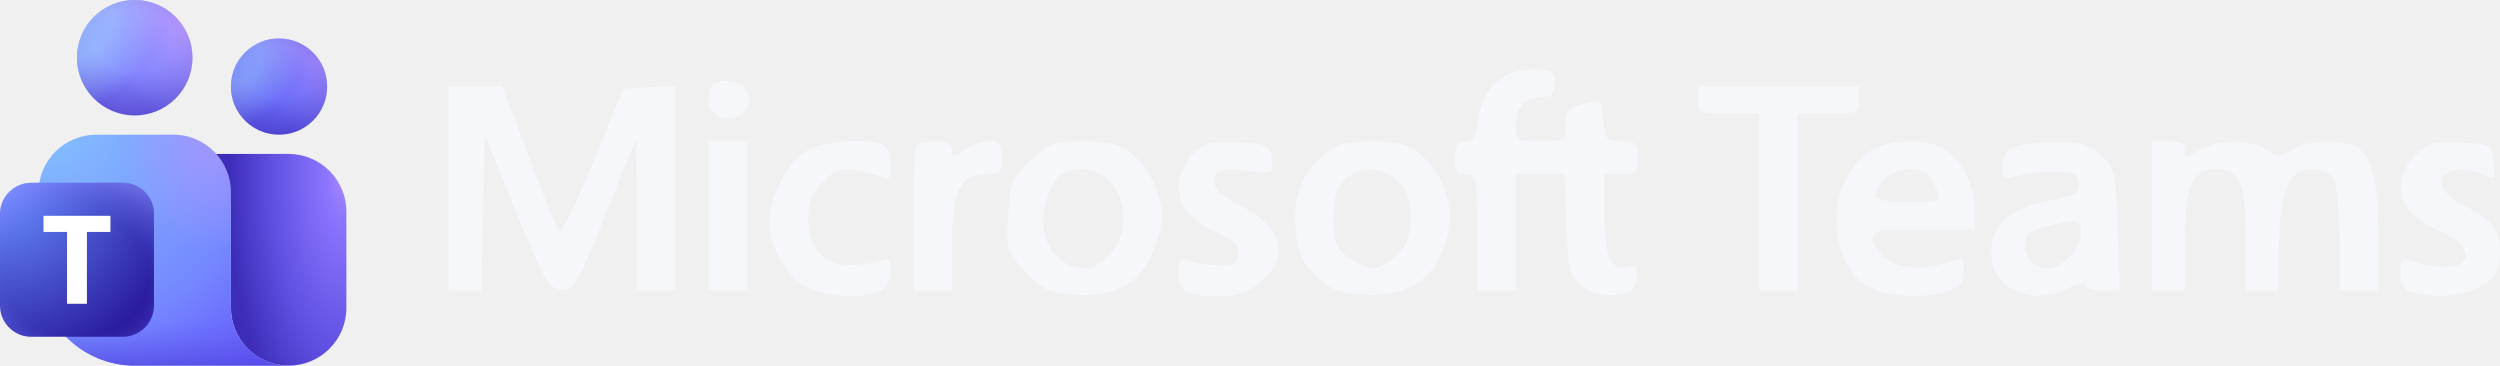
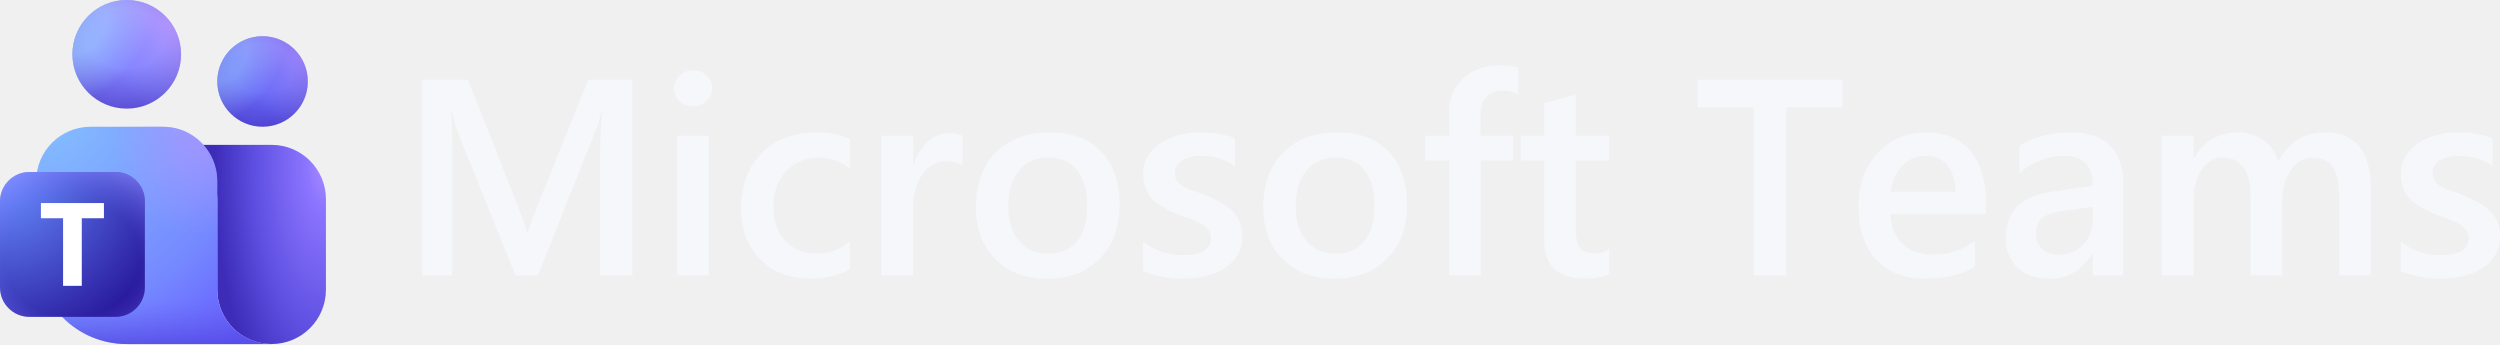
- <svg xmlns="http://www.w3.org/2000/svg" viewBox="0 0 683.761 100.0" fill="none">
-   <svg fill="none" viewBox="0 0 683.761 100" x="0" y="0" width="683.761" height="100.0">
+ <svg xmlns="http://www.w3.org/2000/svg" viewBox="0 0 726.672 100.0" fill="none">
+   <svg fill="none" viewBox="0 0 726.672 100" x="0" y="0" width="726.672" height="100.0">
    <svg fill="none" viewBox="4 4 36 38" x="0" y="0.0" width="94.737" height="100">
      <path fill="url(#microsoft-teams-logo-dark-mark-a)" d="M22 20h12c3.314 0 6 2.686 6 6v10c0 3.314-2.686 6-6 6s-6-2.686-6-6V26c0-3.314-2.686-6-6-6" />
      <path fill="url(#microsoft-teams-logo-dark-mark-b)" d="M8 24c0-3.314 2.686-6 6-6h8c3.314 0 6 2.686 6 6v12c0 3.314 2.686 6 6 6l-16-0c-5.523 0-10-4.477-10-10z" />
      <path fill="url(#microsoft-teams-logo-dark-mark-c)" fill-opacity=".7" d="M8 24c0-3.314 2.686-6 6-6h8c3.314 0 6 2.686 6 6v12c0 3.314 2.686 6 6 6l-16-0c-5.523 0-10-4.477-10-10z" />
      <path fill="url(#microsoft-teams-logo-dark-mark-d)" fill-opacity=".7" d="M8 24c0-3.314 2.686-6 6-6h8c3.314 0 6 2.686 6 6v12c0 3.314 2.686 6 6 6l-16-0c-5.523 0-10-4.477-10-10z" />
      <path fill="url(#microsoft-teams-logo-dark-mark-e)" d="M33 18c2.761 0 5-2.239 5-5s-2.239-5-5-5-5 2.239-5 5 2.239 5 5 5" />
      <path fill="url(#microsoft-teams-logo-dark-mark-f)" fill-opacity=".46" d="M33 18c2.761 0 5-2.239 5-5s-2.239-5-5-5-5 2.239-5 5 2.239 5 5 5" />
      <path fill="url(#microsoft-teams-logo-dark-mark-g)" fill-opacity=".4" d="M33 18c2.761 0 5-2.239 5-5s-2.239-5-5-5-5 2.239-5 5 2.239 5 5 5" />
      <path fill="url(#microsoft-teams-logo-dark-mark-h)" d="M18 16c3.314 0 6-2.686 6-6 0-3.314-2.686-6-6-6s-6 2.686-6 6c0 3.314 2.686 6 6 6" />
      <path fill="url(#microsoft-teams-logo-dark-mark-i)" fill-opacity=".6" d="M18 16c3.314 0 6-2.686 6-6 0-3.314-2.686-6-6-6s-6 2.686-6 6c0 3.314 2.686 6 6 6" />
      <path fill="url(#microsoft-teams-logo-dark-mark-j)" fill-opacity=".5" d="M18 16c3.314 0 6-2.686 6-6 0-3.314-2.686-6-6-6s-6 2.686-6 6c0 3.314 2.686 6 6 6" />
      <rect width="16" height="16" x="4" y="23" fill="url(#microsoft-teams-logo-dark-mark-k)" rx="3.25" />
      <rect width="16" height="16" x="4" y="23" fill="url(#microsoft-teams-logo-dark-mark-l)" fill-opacity=".7" rx="3.25" />
      <path fill="#fff" d="M15.479 28.105h-2.447v7.466h-2.065v-7.466H8.52v-1.677h6.959z" />
      <defs>
        <radialGradient id="microsoft-teams-logo-dark-mark-a" cx="0" cy="0" r="1" gradientTransform="matrix(13.4784 0 0 33.2694 39.7967 22.1739)" gradientUnits="userSpaceOnUse">
          <stop stop-color="#a98aff" />
          <stop offset=".14" stop-color="#8c75ff" />
          <stop offset=".565" stop-color="#5f50e2" />
          <stop offset=".9" stop-color="#3c2cb8" />
        </radialGradient>
        <radialGradient id="microsoft-teams-logo-dark-mark-b" cx="0" cy="0" r="1" gradientTransform="rotate(68.1539 -7.715661 14.71356)scale(32.752 33.1231)" gradientUnits="userSpaceOnUse">
          <stop stop-color="#85c2ff" />
          <stop offset=".69" stop-color="#7588ff" />
          <stop offset="1" stop-color="#6459fe" />
        </radialGradient>
        <radialGradient id="microsoft-teams-logo-dark-mark-d" cx="0" cy="0" r="1" gradientTransform="rotate(113.326 8.092853 17.64475)scale(19.2186 15.4273)" gradientUnits="userSpaceOnUse">
          <stop stop-color="#bd96ff" />
          <stop offset=".687" stop-color="#bd96ff" stop-opacity="0" />
        </radialGradient>
        <radialGradient id="microsoft-teams-logo-dark-mark-e" cx="0" cy="0" r="1" gradientTransform="matrix(0 -10 12.6216 0 32.9999 11.5714)" gradientUnits="userSpaceOnUse">
          <stop offset=".268" stop-color="#6868f7" />
          <stop offset="1" stop-color="#3923b1" />
        </radialGradient>
        <radialGradient id="microsoft-teams-logo-dark-mark-f" cx="0" cy="0" r="1" gradientTransform="rotate(40.0516 -.03068196 44.87291)scale(7.14629 10.3363)" gradientUnits="userSpaceOnUse">
          <stop offset=".271" stop-color="#a1d3ff" />
          <stop offset=".813" stop-color="#a1d3ff" stop-opacity="0" />
        </radialGradient>
        <radialGradient id="microsoft-teams-logo-dark-mark-g" cx="0" cy="0" r="1" gradientTransform="rotate(-41.6581 32.118 -43.41948)scale(8.51275 20.8824)" gradientUnits="userSpaceOnUse">
          <stop stop-color="#e3acfd" />
          <stop offset=".816" stop-color="#9fa2ff" stop-opacity="0" />
        </radialGradient>
        <radialGradient id="microsoft-teams-logo-dark-mark-h" cx="0" cy="0" r="1" gradientTransform="matrix(0 -12 15.146 0 17.9999 8.28571)" gradientUnits="userSpaceOnUse">
          <stop offset=".268" stop-color="#8282ff" />
          <stop offset="1" stop-color="#3923b1" />
        </radialGradient>
        <radialGradient id="microsoft-teams-logo-dark-mark-i" cx="0" cy="0" r="1" gradientTransform="rotate(40.0516 -3.154651 21.41641)scale(8.57554 12.4035)" gradientUnits="userSpaceOnUse">
          <stop offset=".271" stop-color="#a1d3ff" />
          <stop offset=".813" stop-color="#a1d3ff" stop-opacity="0" />
        </radialGradient>
        <radialGradient id="microsoft-teams-logo-dark-mark-j" cx="0" cy="0" r="1" gradientTransform="rotate(-41.6581 20.3818 -26.51566)scale(10.2153 25.0589)" gradientUnits="userSpaceOnUse">
          <stop stop-color="#e3acfd" />
          <stop offset=".816" stop-color="#9fa2ff" stop-opacity="0" />
        </radialGradient>
        <radialGradient id="microsoft-teams-logo-dark-mark-k" cx="0" cy="0" r="1" gradientTransform="rotate(45 -25.76346 16.32843)scale(22.6274)" gradientUnits="userSpaceOnUse">
          <stop offset=".047" stop-color="#688eff" />
          <stop offset=".947" stop-color="#230f94" />
        </radialGradient>
        <radialGradient id="microsoft-teams-logo-dark-mark-l" cx="0" cy="0" r="1" gradientTransform="matrix(0 11.2 -13.0702 0 12 32.6)" gradientUnits="userSpaceOnUse">
          <stop offset=".571" stop-color="#6965f6" stop-opacity="0" />
          <stop offset="1" stop-color="#8f8fff" />
        </radialGradient>
        <linearGradient id="microsoft-teams-logo-dark-mark-c" x1="20.594" x2="20.594" y1="18" y2="42" gradientUnits="userSpaceOnUse">
          <stop offset=".801" stop-color="#6864f6" stop-opacity="0" />
          <stop offset="1" stop-color="#5149de" />
        </linearGradient>
      </defs>
    </svg>
-     <svg viewBox="0 0 371 41" fill="none" x="122.737" y="19.0" width="561.024" height="62.0">
-       <g transform="translate(0,41) scale(0.1,-0.1)" fill="#F5F7FA" stroke="none">
-         <path d="M1895 387 c-18 -15 -28 -36 -32 -65 -4 -32 -10 -42 -24 -42 -14 0 -19 -7 -19 -30 0 -23 4 -30 20 -30 19 0 20 -7 20 -105 l0 -105 35 0 35 0 0 105 0 105 44 0 44 0 4 -91 c3 -82 5 -93 27 -110 17 -14 36 -19 60 -17 31 3 36 7 39 30 3 22 0 27 -12 22 -33 -12 -46 15 -46 92 l0 74 30 0 c27 0 30 3 30 30 0 27 -3 30 -29 30 -27 0 -30 3 -33 38 -3 38 -3 38 -35 30 -28 -7 -33 -13 -33 -38 0 -29 -2 -30 -45 -30 -43 0 -45 1 -45 28 0 34 16 52 47 52 18 0 23 6 23 25 0 22 -4 25 -39 25 -27 0 -48 -7 -66 -23z M474 376 c-10 -27 1 -51 26 -54 31 -5 53 23 39 49 -12 22 -57 25 -65 5z M0 195 l0 -185 30 0 29 0 3 141 3 142 56 -139 c50 -123 59 -139 81 -142 24 -3 29 5 81 135 l56 138 1 -137 0 -138 35 0 35 0 0 186 0 185 -47 -3 -47 -3 -55 -133 c-30 -73 -57 -129 -61 -125 -4 4 -29 65 -55 136 l-49 127 -48 0 -48 0 0 -185z M2260 355 c0 -24 3 -25 55 -25 l55 0 0 -160 0 -160 35 0 35 0 0 160 0 160 55 0 c52 0 55 1 55 25 l0 25 -145 0 -145 0 0 -25z M470 145 l0 -135 35 0 35 0 0 135 0 135 -35 0 -35 0 0 -135z M644 261 c-32 -20 -64 -82 -64 -127 0 -42 27 -93 62 -114 36 -22 107 -27 139 -10 11 6 19 21 19 36 0 22 -3 24 -22 17 -13 -4 -38 -7 -57 -7 -44 1 -71 33 -71 86 0 28 7 46 26 64 19 20 32 25 57 22 18 -3 40 -8 50 -13 14 -6 17 -2 17 23 0 18 -6 32 -16 36 -33 13 -109 6 -140 -13z M847 273 c-4 -3 -7 -64 -7 -135 l0 -128 35 0 35 0 0 83 c0 97 14 127 61 127 26 0 29 3 29 30 0 25 -4 30 -23 30 -12 0 -33 -7 -45 -16 -20 -14 -22 -14 -22 0 0 11 -9 16 -28 16 -16 0 -32 -3 -35 -7z M1053 246 c-34 -31 -37 -39 -41 -99 -4 -62 -3 -66 30 -102 29 -32 42 -38 85 -42 70 -7 120 17 144 71 10 23 19 54 19 69 0 41 -24 91 -55 115 -21 17 -41 22 -86 22 -53 0 -63 -3 -96 -34z m146 -42 c30 -38 28 -98 -4 -129 -13 -14 -31 -25 -39 -25 -60 0 -94 54 -76 121 6 21 18 43 28 48 32 19 69 12 91 -15z M1345 256 c-28 -28 -33 -71 -11 -102 8 -11 33 -29 56 -39 31 -14 40 -23 38 -39 -2 -17 -10 -21 -38 -20 -19 0 -43 4 -52 8 -15 7 -18 3 -18 -22 0 -35 13 -42 75 -42 32 0 51 7 74 26 52 44 39 99 -32 135 -48 25 -58 36 -50 57 5 11 17 13 55 9 49 -6 49 -6 46 21 -3 25 -6 27 -60 30 -51 3 -61 0 -83 -22z M1582 255 c-40 -34 -55 -75 -50 -136 4 -40 12 -58 36 -82 25 -24 41 -31 84 -34 67 -5 116 18 140 67 34 67 18 145 -38 189 -20 16 -41 21 -85 21 -47 0 -63 -5 -87 -25z m135 -47 c17 -16 23 -32 23 -65 0 -33 -6 -50 -25 -68 -13 -14 -33 -25 -43 -25 -11 0 -31 9 -46 21 -22 17 -26 28 -26 70 0 36 5 54 20 69 26 26 68 25 97 -2z M2566 259 c-36 -29 -56 -70 -56 -119 0 -57 23 -106 59 -124 34 -18 107 -21 145 -6 19 7 26 17 26 36 0 21 -3 25 -17 18 -10 -4 -35 -9 -56 -12 -43 -5 -81 15 -90 47 -5 20 -1 21 89 21 l94 0 0 35 c0 43 -22 88 -52 109 -33 23 -109 21 -142 -5z m111 -41 c6 -7 13 -21 16 -30 6 -16 -1 -18 -53 -18 -64 0 -73 9 -43 42 18 21 66 24 80 6z M2833 270 c-16 -6 -23 -18 -23 -35 0 -23 3 -25 23 -18 12 4 42 8 67 8 38 0 45 -3 48 -20 2 -18 -6 -23 -56 -33 -72 -15 -102 -43 -102 -94 0 -28 7 -42 26 -57 32 -25 74 -27 114 -6 17 9 30 11 30 5 0 -5 14 -10 31 -10 l31 0 -4 111 c-3 107 -4 112 -31 135 -22 19 -39 24 -80 23 -29 0 -62 -4 -74 -9z m119 -161 c-3 -27 -36 -59 -61 -59 -9 0 -22 5 -29 12 -15 15 -15 45 0 54 15 10 71 22 83 19 6 -1 9 -13 7 -26z M3080 145 l0 -135 30 0 30 0 0 88 c0 98 14 132 55 132 45 0 55 -23 55 -126 l0 -94 30 0 30 0 0 74 c0 76 12 125 33 138 22 14 56 8 67 -11 5 -11 10 -60 10 -110 l0 -91 35 0 35 0 0 94 c0 101 -12 151 -40 166 -28 15 -93 12 -118 -6 -20 -14 -24 -14 -44 0 -29 21 -92 20 -123 0 -23 -15 -25 -15 -25 0 0 11 -9 16 -30 16 l-30 0 0 -135z M3557 254 c-32 -32 -35 -76 -7 -104 11 -11 35 -26 55 -34 39 -17 55 -43 34 -57 -14 -10 -59 -7 -91 6 -15 6 -18 2 -18 -23 0 -22 6 -31 23 -36 60 -16 137 4 151 39 12 32 6 72 -13 89 -11 10 -35 25 -53 34 -42 22 -46 56 -6 60 15 2 37 -2 48 -8 20 -11 21 -9 18 22 -3 33 -4 33 -59 36 -49 3 -59 0 -82 -24z" />
-       </g>
+     <svg viewBox="177 -1539 15225 1563" fill="#F5F7FA" x="122.737" y="19.0" width="603.935" height="62.0">
+       <path d="M1717 0H1481V-928Q1481 -1042 1495 -1207H1491Q1469 -1113 1452 -1072L1024 0H860L431 -1064Q413 -1111 393 -1207H389Q397 -1121 397 -926V0H177V-1434H512L889 -479Q932 -369 945 -315H950Q987 -428 1010 -483L1394 -1434H1717ZM2161 -1239Q2104 -1239 2063.5 -1276.0Q2023 -1313 2023 -1370Q2023 -1427 2063.5 -1465.0Q2104 -1503 2161 -1503Q2220 -1503 2261.0 -1465.0Q2302 -1427 2302 -1370Q2302 -1316 2261.0 -1277.5Q2220 -1239 2161 -1239ZM2276 0H2044V-1024H2276ZM3312 -47Q3189 24 3021 24Q2793 24 2653.0 -118.5Q2513 -261 2513 -488Q2513 -741 2663.5 -894.5Q2814 -1048 3066 -1048Q3206 -1048 3313 -999V-783Q3206 -863 3085 -863Q2938 -863 2844.0 -763.5Q2750 -664 2750 -503Q2750 -344 2838.5 -252.0Q2927 -160 3076 -160Q3201 -160 3312 -249ZM4136 -803Q4094 -836 4015 -836Q3912 -836 3843.0 -743.0Q3774 -650 3774 -490V0H3542V-1024H3774V-813H3778Q3812 -921 3882.5 -981.5Q3953 -1042 4040 -1042Q4103 -1042 4136 -1023ZM4754 24Q4517 24 4375.5 -119.5Q4234 -263 4234 -500Q4234 -758 4381.5 -903.0Q4529 -1048 4779 -1048Q5019 -1048 5153.0 -907.0Q5287 -766 5287 -516Q5287 -271 5142.5 -123.5Q4998 24 4754 24ZM4765 -863Q4629 -863 4550.0 -768.0Q4471 -673 4471 -506Q4471 -345 4551.0 -252.5Q4631 -160 4765 -160Q4902 -160 4975.5 -251.0Q5049 -342 5049 -510Q5049 -679 4975.5 -771.0Q4902 -863 4765 -863ZM5459 -32V-247Q5589 -148 5746 -148Q5956 -148 5956 -272Q5956 -307 5938.0 -331.5Q5920 -356 5889.5 -375.0Q5859 -394 5817.5 -409.0Q5776 -424 5725 -443Q5662 -468 5611.5 -496.0Q5561 -524 5527.5 -559.5Q5494 -595 5477.0 -640.0Q5460 -685 5460 -745Q5460 -819 5495.0 -875.5Q5530 -932 5589.0 -970.5Q5648 -1009 5723.0 -1028.5Q5798 -1048 5878 -1048Q6020 -1048 6132 -1005V-802Q6024 -876 5884 -876Q5840 -876 5804.5 -867.0Q5769 -858 5744.0 -842.0Q5719 -826 5705.0 -803.5Q5691 -781 5691 -754Q5691 -721 5705.0 -698.0Q5719 -675 5746.5 -657.5Q5774 -640 5812.5 -625.5Q5851 -611 5901 -594Q5967 -567 6019.5 -539.0Q6072 -511 6109.0 -475.5Q6146 -440 6166.0 -393.5Q6186 -347 6186 -283Q6186 -205 6150.0 -147.0Q6114 -89 6054.0 -51.0Q5994 -13 5915.5 5.5Q5837 24 5750 24Q5582 24 5459 -32ZM6860 24Q6623 24 6481.5 -119.5Q6340 -263 6340 -500Q6340 -758 6487.5 -903.0Q6635 -1048 6885 -1048Q7125 -1048 7259.0 -907.0Q7393 -766 7393 -516Q7393 -271 7248.5 -123.5Q7104 24 6860 24ZM6871 -863Q6735 -863 6656.0 -768.0Q6577 -673 6577 -506Q6577 -345 6657.0 -252.5Q6737 -160 6871 -160Q7008 -160 7081.5 -251.0Q7155 -342 7155 -510Q7155 -679 7081.5 -771.0Q7008 -863 6871 -863ZM8208 -1327Q8161 -1354 8101 -1354Q7932 -1354 7932 -1163V-1024H8170V-842H7933V0H7701V-842H7526V-1024H7701V-1190Q7701 -1352 7807.0 -1445.5Q7913 -1539 8072 -1539Q8158 -1539 8208 -1520ZM8875 -11Q8807 23 8696 23Q8398 23 8398 -263V-842H8227V-1024H8398V-1261L8630 -1327V-1024H8875V-842H8630V-330Q8630 -239 8663.0 -200.0Q8696 -161 8773 -161Q8832 -161 8875 -195ZM10584 -1232H10172V0H9934V-1232H9523V-1434H10584ZM11635 -449H10937Q10941 -307 11024.5 -230.0Q11108 -153 11254 -153Q11418 -153 11555 -251V-64Q11415 24 11185 24Q10959 24 10830.5 -115.5Q10702 -255 10702 -508Q10702 -747 10843.5 -897.5Q10985 -1048 11195 -1048Q11405 -1048 11520.0 -913.0Q11635 -778 11635 -538ZM11411 -613Q11410 -738 11352.0 -807.5Q11294 -877 11192 -877Q11092 -877 11022.5 -804.0Q10953 -731 10937 -613ZM12642 0H12417V-160H12413Q12307 24 12102 24Q11951 24 11865.5 -58.0Q11780 -140 11780 -275Q11780 -565 12114 -613L12418 -656Q12418 -875 12210 -875Q12027 -875 11880 -749V-952Q12042 -1048 12254 -1048Q12642 -1048 12642 -666ZM12418 -503 12203 -473Q12103 -460 12052.5 -424.5Q12002 -389 12002 -300Q12002 -235 12048.5 -193.5Q12095 -152 12173 -152Q12279 -152 12348.5 -226.5Q12418 -301 12418 -414ZM14456 0H14224V-558Q14224 -719 14178.5 -791.0Q14133 -863 14025 -863Q13934 -863 13870.5 -772.0Q13807 -681 13807 -554V0H13574V-577Q13574 -863 13372 -863Q13278 -863 13217.5 -777.0Q13157 -691 13157 -554V0H12925V-1024H13157V-862H13161Q13272 -1048 13484 -1048Q13590 -1048 13669.5 -989.5Q13749 -931 13778 -836Q13892 -1048 14118 -1048Q14456 -1048 14456 -631ZM14675 -32V-247Q14805 -148 14962 -148Q15172 -148 15172 -272Q15172 -307 15154.0 -331.5Q15136 -356 15105.5 -375.0Q15075 -394 15033.5 -409.0Q14992 -424 14941 -443Q14878 -468 14827.5 -496.0Q14777 -524 14743.5 -559.5Q14710 -595 14693.0 -640.0Q14676 -685 14676 -745Q14676 -819 14711.0 -875.5Q14746 -932 14805.0 -970.5Q14864 -1009 14939.0 -1028.5Q15014 -1048 15094 -1048Q15236 -1048 15348 -1005V-802Q15240 -876 15100 -876Q15056 -876 15020.5 -867.0Q14985 -858 14960.0 -842.0Q14935 -826 14921.0 -803.5Q14907 -781 14907 -754Q14907 -721 14921.0 -698.0Q14935 -675 14962.5 -657.5Q14990 -640 15028.5 -625.5Q15067 -611 15117 -594Q15183 -567 15235.5 -539.0Q15288 -511 15325.0 -475.5Q15362 -440 15382.0 -393.5Q15402 -347 15402 -283Q15402 -205 15366.0 -147.0Q15330 -89 15270.0 -51.0Q15210 -13 15131.5 5.5Q15053 24 14966 24Q14798 24 14675 -32Z" />
    </svg>
  </svg>
</svg>
